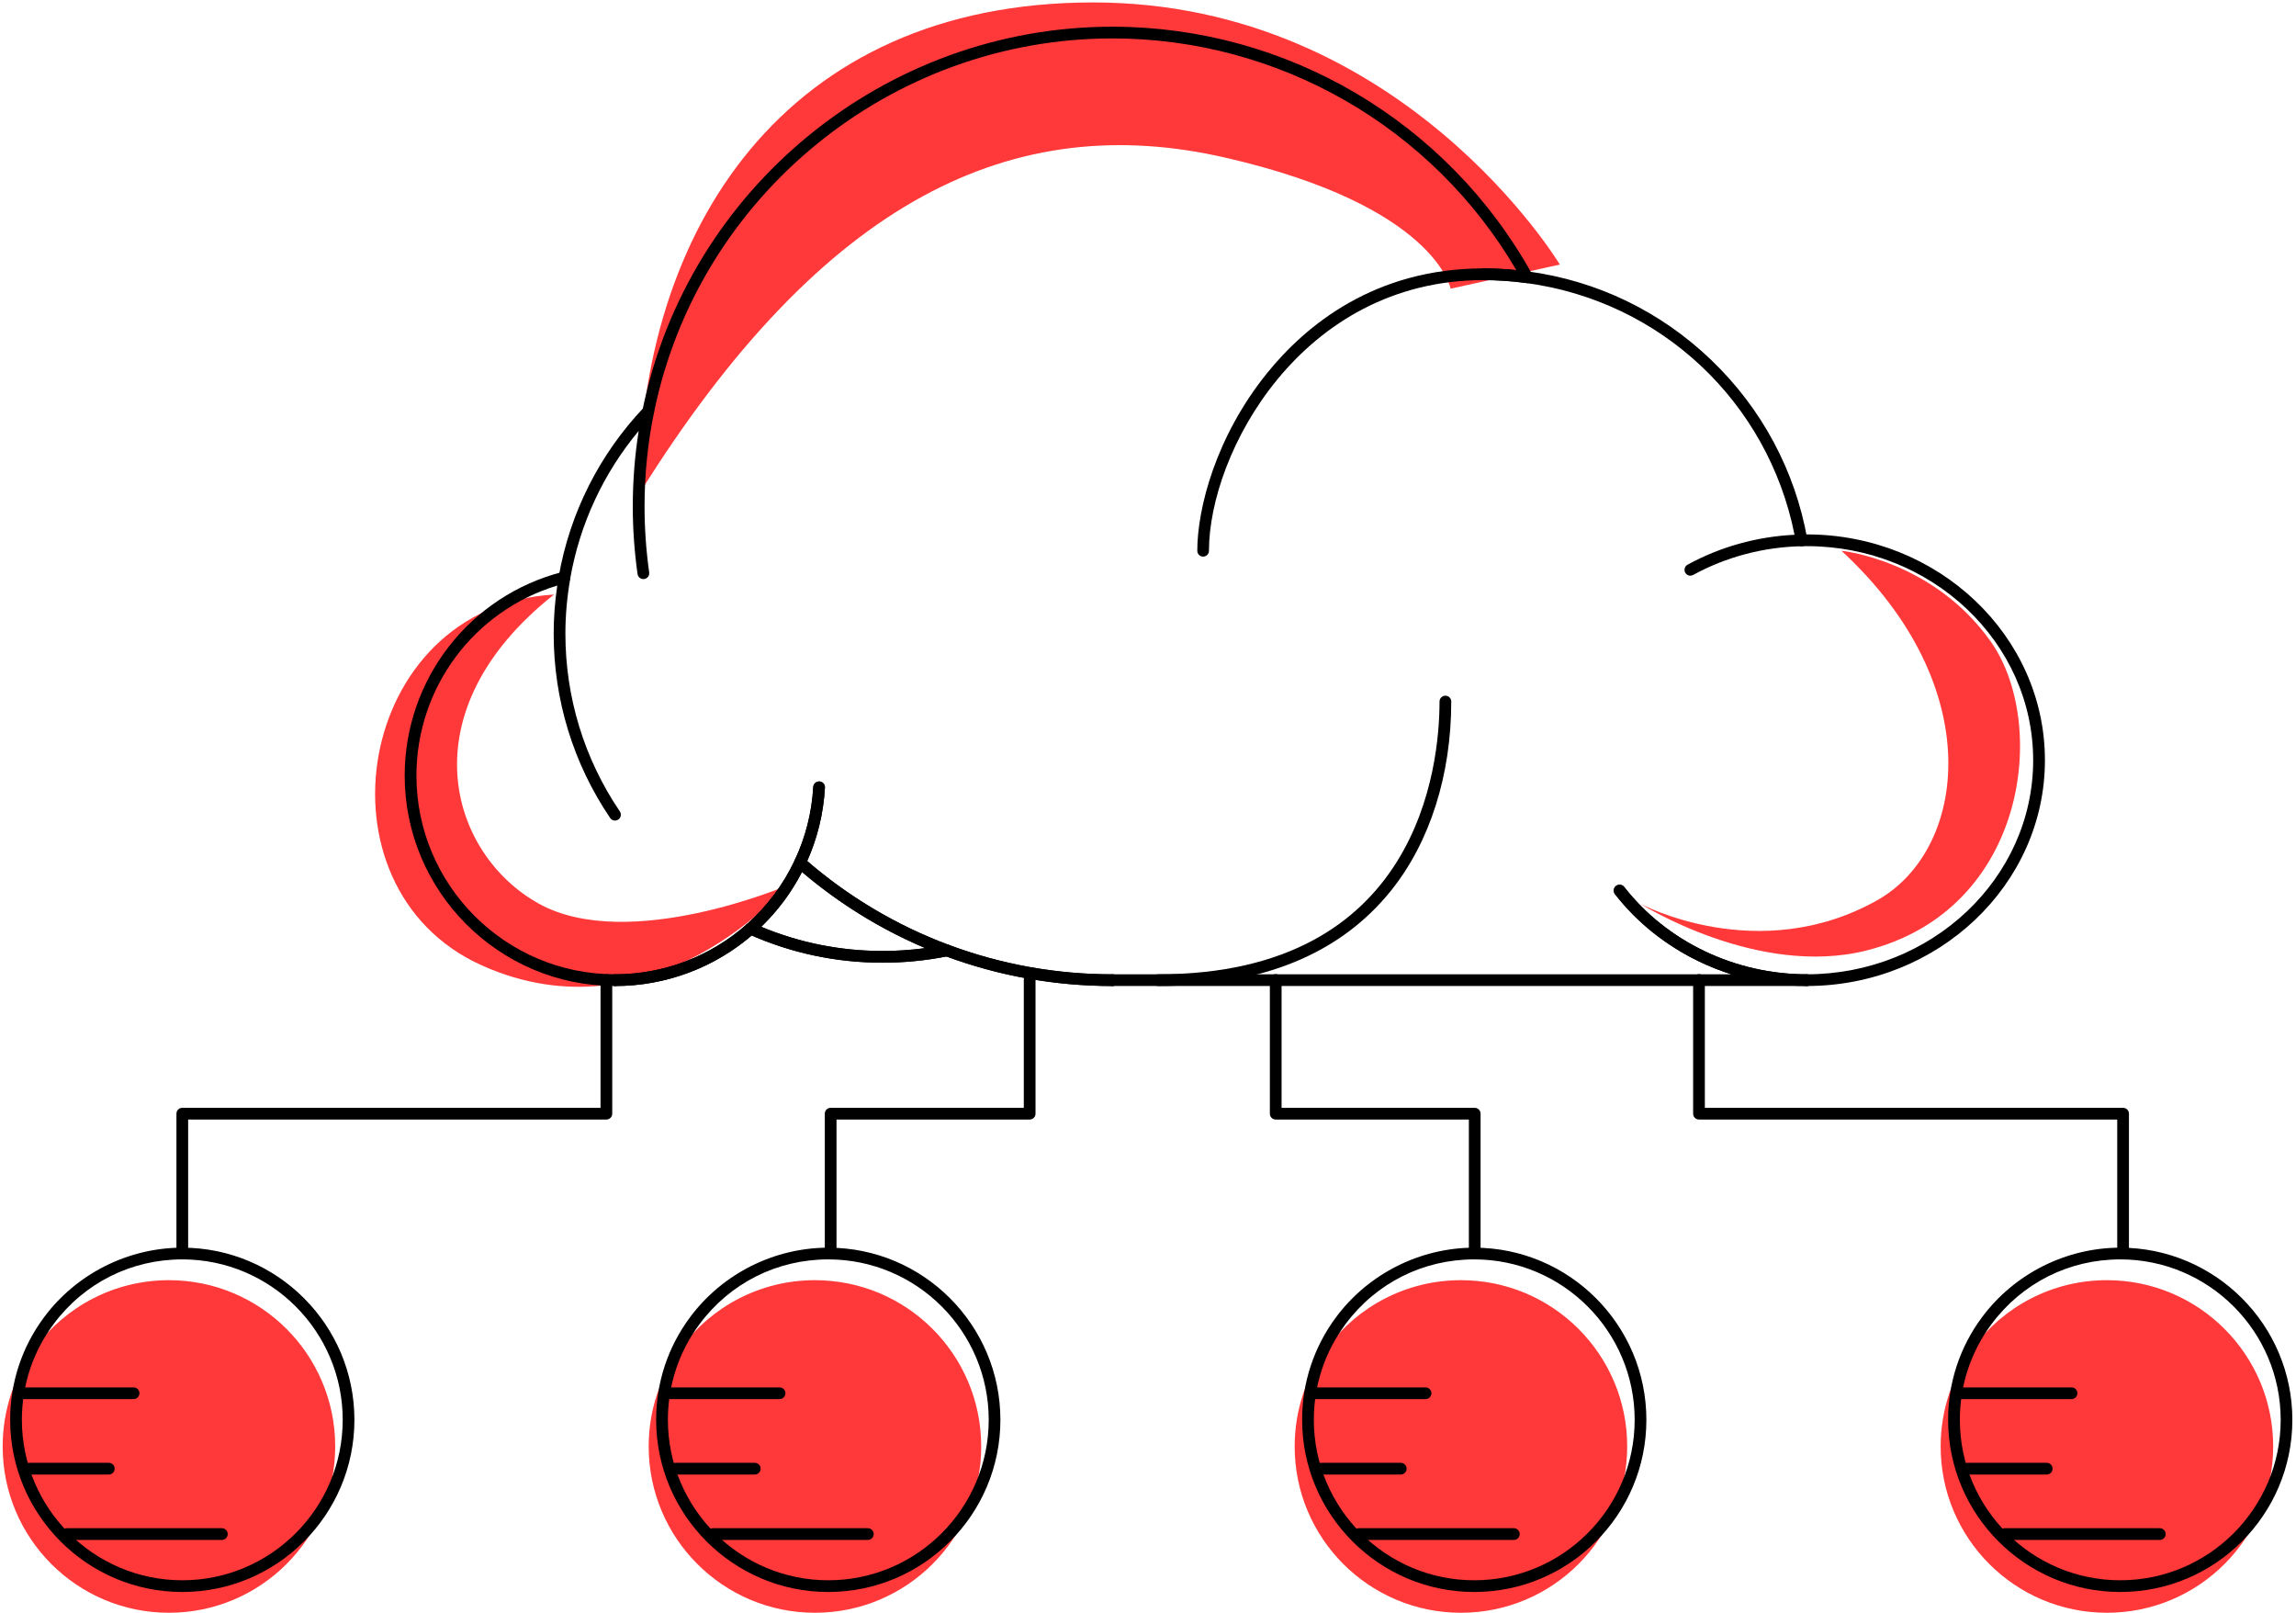
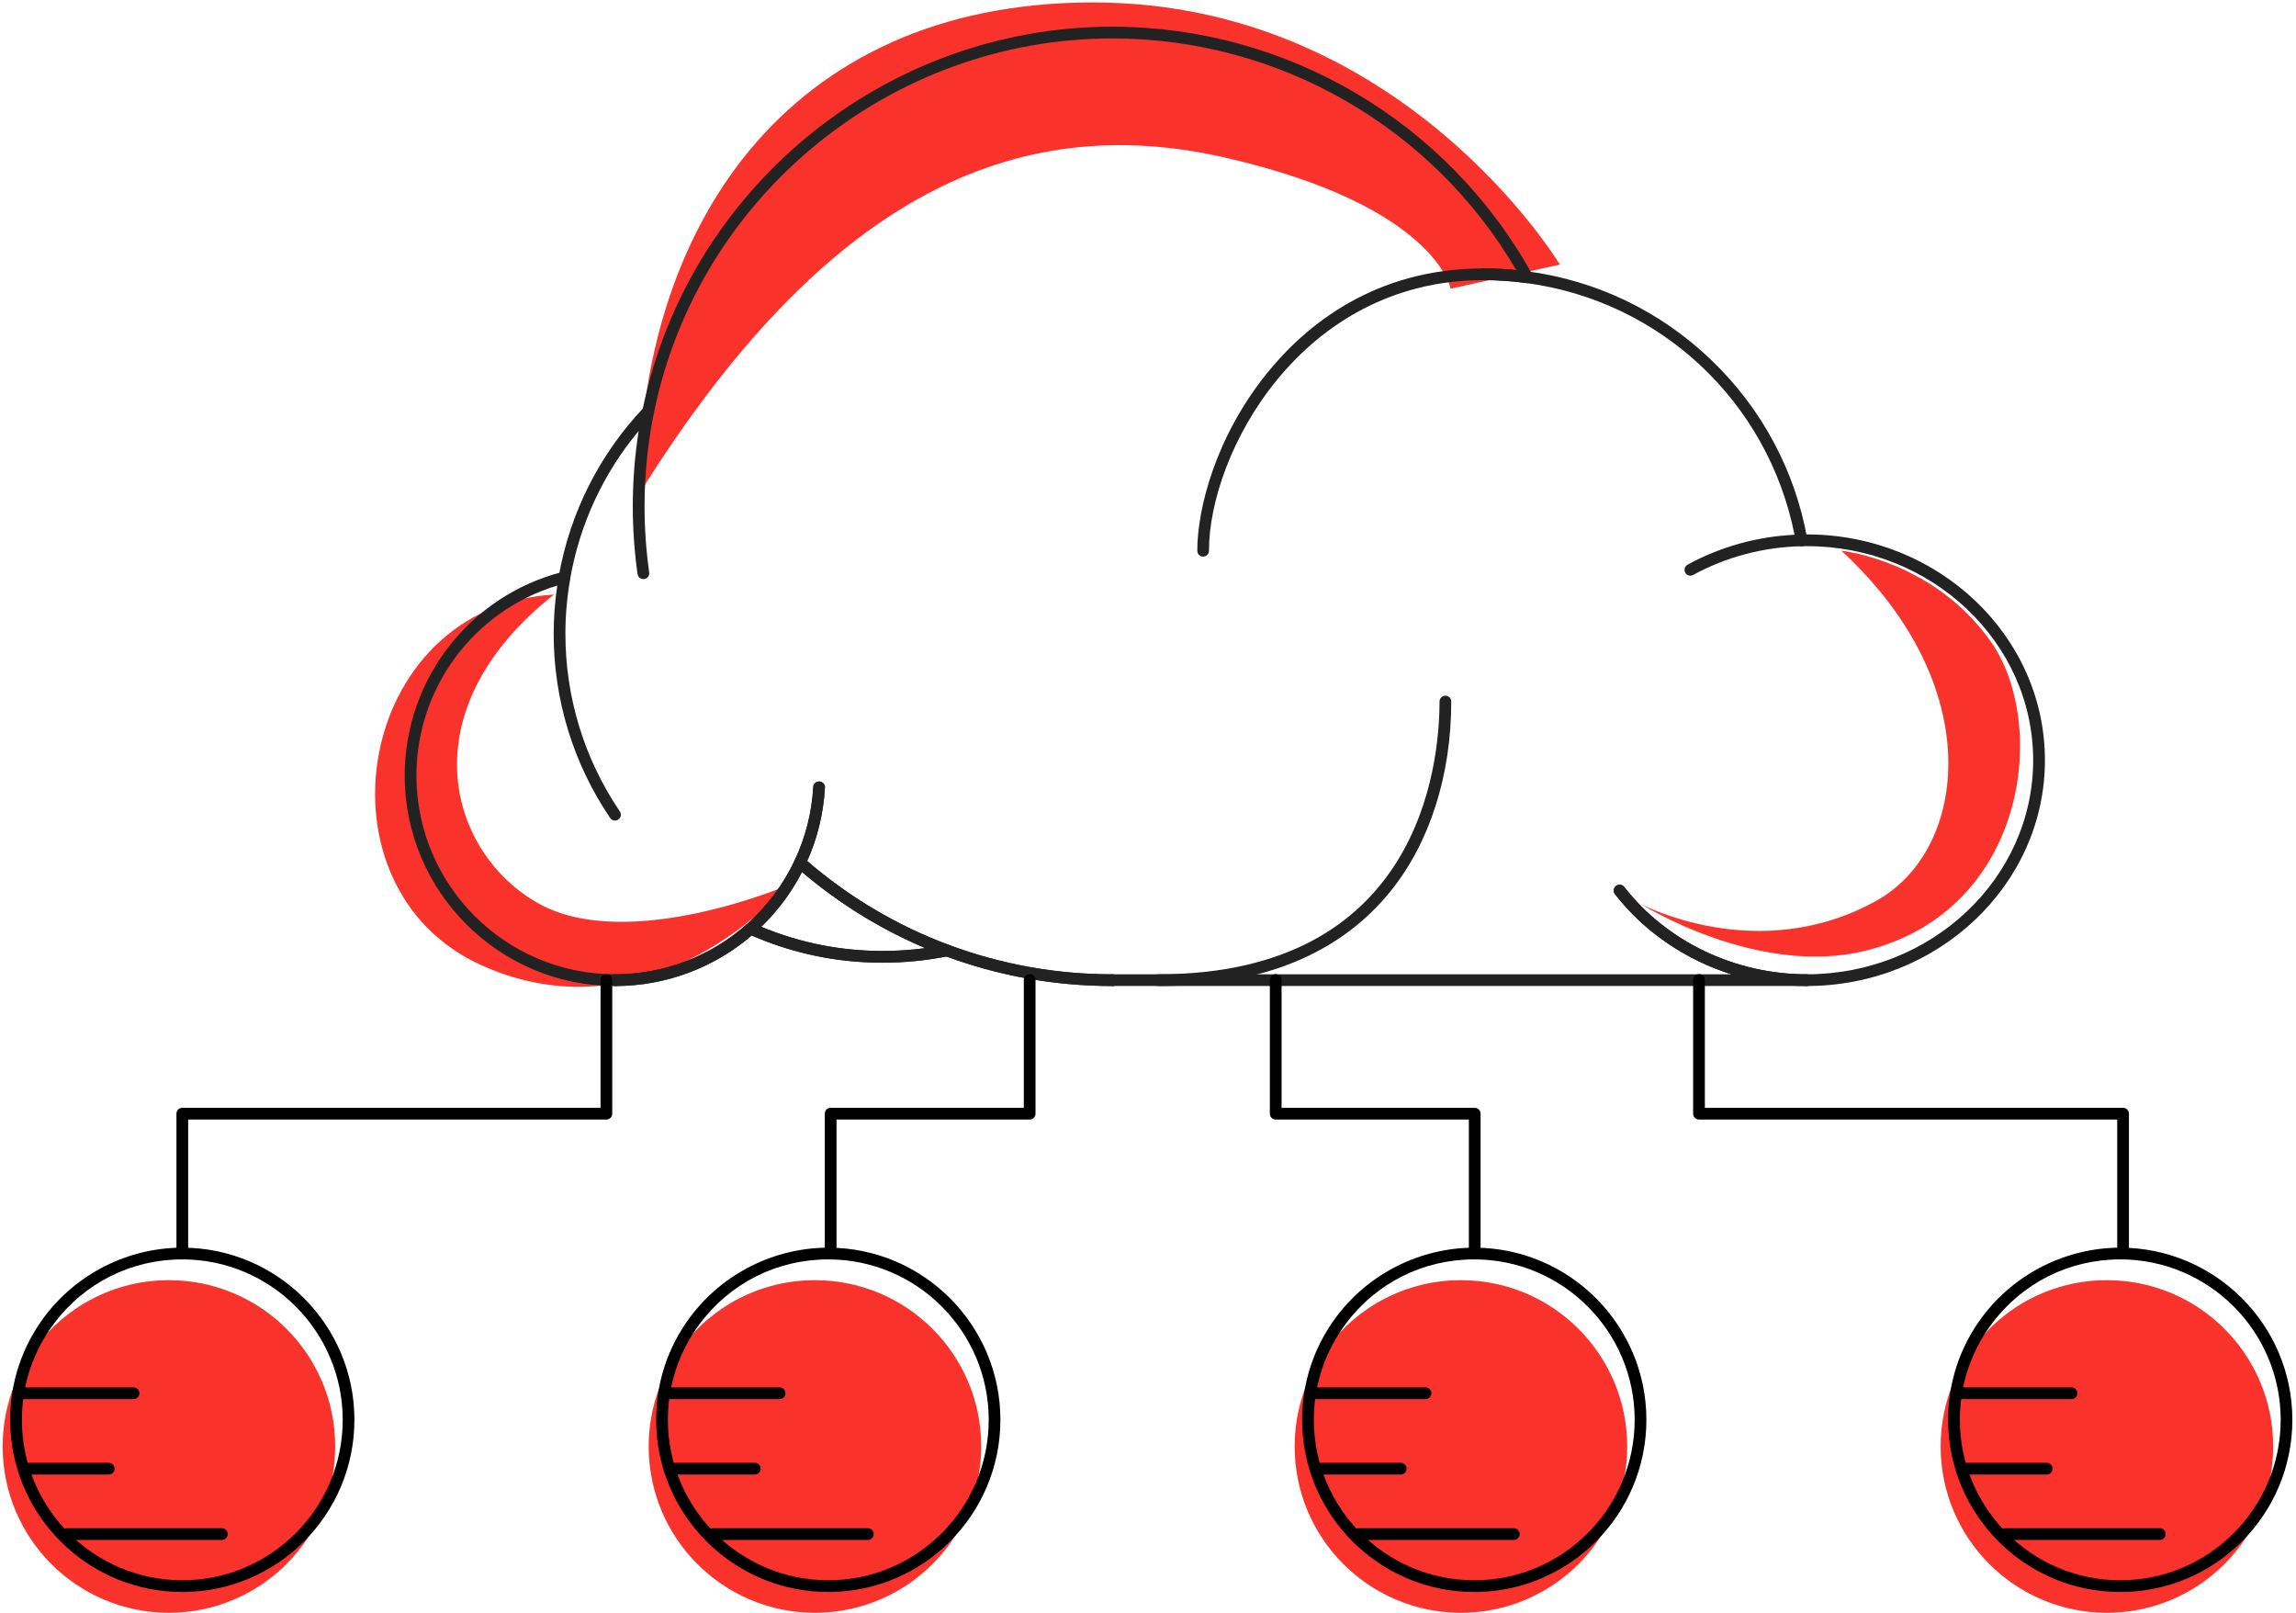
<svg xmlns="http://www.w3.org/2000/svg" fill="none" height="236" viewBox="0 0 336 236" width="336">
-   <path d="m81.08 86.986c-21.697 17.159-15.307 38.016-2.189 45.252 13.118 7.236 36.352-2.687 36.352-2.687s-19.53 23.041-44.76 11.689c-25.23-11.351-18.502-52.568 10.597-54.248z" fill="#ff3939" />
-   <path d="m93.489 72.347c27.122-43.56 55.043-56.346 85.829-49.282 30.785 7.065 32.968 19.177 32.968 19.177l15.982-3.532s-23.046-38.353-68.293-38.353c-45.246 0-66.48 33.46-66.48 71.991z" fill="#ff3939" />
-   <path d="m269.479 80.584c21.531 19.862 18.416 43.749 5.212 51.151-17.421 9.768-34.62.503-34.62.503s17.13 10.865 33.106 6.824c23.549-5.955 26.595-33.231 18.165-45.177-8.431-11.946-21.869-13.301-21.869-13.301z" fill="#ff3939" />
-   <g fill="#000">
+   <style>
+         :root { fill:#222 }
+         .accent { fill: #f9322c; }
+ 
+         @media (prefers-color-scheme: dark) {
+         :root {  fill: #f9322c; }
+         .accent { fill:#dee2e6; }
+         }
+     </style>
+   <path d="m81.08 86.986c-21.697 17.159-15.307 38.016-2.189 45.252 13.118 7.236 36.352-2.687 36.352-2.687s-19.53 23.041-44.76 11.689c-25.23-11.351-18.502-52.568 10.597-54.248z" class="accent" />
+   <path d="m93.489 72.347c27.122-43.56 55.043-56.346 85.829-49.282 30.785 7.065 32.968 19.177 32.968 19.177l15.982-3.532s-23.046-38.353-68.293-38.353c-45.246 0-66.48 33.46-66.48 71.991z" class="accent" />
+   <path d="m269.479 80.584c21.531 19.862 18.416 43.749 5.212 51.151-17.421 9.768-34.62.503-34.62.503s17.13 10.865 33.106 6.824c23.549-5.955 26.595-33.231 18.165-45.177-8.431-11.946-21.869-13.301-21.869-13.301z" class="accent" />
+   <g>
    <path d="m90.002 144.269c-16.97 0-30.78-13.809-30.78-30.78 0-14.095 9.528-26.361 23.177-29.83.286-.069.583 0 .794.2.211.2.309.491.263.777-.474 2.704-.715 5.419-.715 8.076 0 9.329 2.755 18.32 7.968 26.012.263.394.166.926-.229 1.189s-.926.166-1.189-.229c-5.407-7.979-8.265-17.307-8.265-26.973 0-2.321.177-4.681.526-7.036-12.203 3.692-20.611 14.947-20.611 27.813 0 16.028 13.038 29.065 29.065 29.065.474 0 .857.383.857.858 0 .474-.383.857-.857.857z" />
    <path d="m264.397 144.269c-.474 0-.857-.383-.857-.857 0-.475.383-.858.857-.858 18.273 0 33.14-14.049 33.14-31.322 0-17.273-14.867-31.323-33.14-31.323-.149 0-.291 0-.434.011h-.292c-.446.023-.863-.36-.874-.835-.012-.474.365-.863.84-.875h.274c.166-.011.326-.017.492-.017 19.222 0 34.855 14.821 34.855 33.038 0 18.216-15.639 33.037-34.855 33.037z" />
    <path d="m247.376 84.236c-.303 0-.595-.16-.755-.446-.229-.417-.074-.937.337-1.166 4.756-2.607 10.152-4.115 15.656-4.378-3.881-19.434-19.542-34.181-39.256-36.833-.469-.063-.8-.497-.738-.966.063-.469.492-.8.966-.737 10.152 1.366 19.44 5.859 26.859 12.981 7.396 7.105 12.255 16.176 14.044 26.224.045.246-.023.503-.183.692-.16.194-.395.309-.646.314-5.579.114-11.072 1.566-15.879 4.201-.131.069-.274.103-.411.103z" />
    <path d="m82.612 85.351c-.051 0-.097 0-.149-.011-.469-.08-.777-.526-.697-.995 1.635-9.3 5.944-17.856 12.472-24.738.263-.28.68-.349 1.017-.171s.52.554.446.932c-.914 4.487-1.377 9.105-1.377 13.724 0 3.207.229 6.459.68 9.66.069.469-.263.903-.732.972-.469.063-.903-.263-.972-.732-.463-3.281-.697-6.607-.697-9.9 0-3.704.291-7.408.863-11.043-5.173 6.213-8.619 13.621-10.02 21.6-.074.417-.434.709-.846.709z" />
    <path d="m94.861 61.053c-.057 0-.114 0-.172-.017-.463-.097-.766-.549-.669-1.012 6.613-32.517 35.535-56.118 68.766-56.118 25.522 0 49.059 13.884 61.44 36.238.154.286.143.629-.04.897-.183.269-.498.412-.823.366-2.121-.286-4.224-.429-6.248-.429-.474 0-.857-.383-.857-.857s.383-.857.857-.857c1.555 0 3.161.08 4.779.246-12.278-20.948-34.77-33.889-59.102-33.889-32.42 0-60.633 23.023-67.086 54.74-.08.406-.44.686-.84.686z" />
    <path d="m223.478 41.425c-.04 0-.074 0-.114-.006-2.121-.286-4.224-.429-6.248-.429-.474 0-.857-.383-.857-.857 0-.474.383-.857.857-.857 2.098 0 4.281.149 6.476.446.469.063.8.497.738.966-.058.429-.429.743-.846.743z" />
    <path d="m264.397 144.269h-101.604c-.474 0-.857-.383-.857-.857 0-.475.383-.858.857-.858h90.573c-6.728-2.137-12.724-6.201-17.028-11.723-.291-.371-.223-.914.149-1.206.371-.291.914-.223 1.206.149 6.23 8.002 16.216 12.78 26.704 12.78.474 0 .857.383.857.858 0 .474-.383.857-.857.857z" />
    <path d="m162.787 144.269c-8.345 0-16.518-1.452-24.286-4.321-3.064.6-6.202.909-9.334.909-6.648 0-13.089-1.338-19.165-3.978-5.573 4.772-12.655 7.39-20 7.39-.474 0-.857-.383-.857-.857 0-.475.383-.858.857-.858 7.111 0 13.958-2.6 19.28-7.322.251-.222.611-.28.92-.142 6.001 2.692 12.38 4.052 18.965 4.052 3.098 0 6.207-.309 9.237-.92.154-.029.32-.017.468.04 7.648 2.852 15.696 4.298 23.915 4.298.475 0 .858.383.858.857 0 .475-.383.858-.858.858z" />
    <path d="m90.002 144.269c-.474 0-.857-.383-.857-.857 0-.475.383-.858.857-.858 7.111 0 13.958-2.6 19.28-7.322.354-.314.897-.28 1.211.075.315.354.28.897-.074 1.211-5.636 5.002-12.889 7.757-20.417 7.757z" />
    <path d="m264.397 144.269c-11.014 0-21.508-5.024-28.059-13.438-.291-.371-.223-.914.149-1.206.371-.291.914-.223 1.206.149 6.23 8.002 16.216 12.78 26.704 12.78.474 0 .857.383.857.858 0 .474-.383.857-.857.857z" />
    <path d="m129.167 140.857c-6.831 0-13.449-1.412-19.668-4.201-.263-.12-.452-.366-.497-.652-.046-.286.062-.577.28-.772 2.978-2.64 5.344-5.801 7.03-9.385.114-.246.337-.417.6-.474.263-.052.537.017.738.194 6.287 5.516 13.426 9.785 21.222 12.695.36.131.583.491.555.869-.029.377-.309.697-.686.771-3.138.635-6.362.955-9.574.955zm-17.771-5.253c5.648 2.349 11.621 3.538 17.771 3.538 2.086 0 4.172-.143 6.242-.417-6.539-2.772-12.598-6.511-18.045-11.14-1.544 2.989-3.544 5.681-5.968 8.025z" />
    <path d="m109.848 136.73c-.235 0-.475-.097-.641-.286-.314-.354-.28-.897.075-1.212 2.978-2.64 5.344-5.801 7.03-9.385.2-.429.709-.612 1.143-.411.429.2.612.714.412 1.143-1.783 3.795-4.293 7.139-7.442 9.939-.166.143-.366.218-.572.218z" />
    <path d="m162.787 144.269c-8.43 0-16.678-1.48-24.515-4.406-.445-.166-.668-.658-.503-1.104.166-.445.663-.668 1.104-.503 7.647 2.853 15.695 4.299 23.914 4.299.475 0 .858.383.858.857s-.383.857-.858.857z" />
    <path d="m138.575 139.919c-.097 0-.2-.017-.297-.051-7.991-2.978-15.313-7.356-21.755-13.009-.285-.252-.371-.663-.211-1.012 1.583-3.367 2.492-6.968 2.704-10.7.028-.474.434-.817.903-.806.474.029.834.429.806.903-.212 3.733-1.081 7.345-2.595 10.74 6.167 5.316 13.14 9.443 20.742 12.278.446.166.669.657.503 1.103-.125.343-.457.56-.806.56z" />
    <path d="m117.084 127.065c-.12 0-.246-.029-.366-.08-.429-.2-.612-.715-.412-1.143 1.584-3.367 2.492-6.968 2.704-10.7.029-.475.434-.818.903-.806.474.028.835.428.806.903-.223 3.949-1.183 7.762-2.864 11.334-.148.309-.451.492-.777.492z" />
    <path d="m169.498 144.269c-.475 0-.858-.383-.858-.857s.383-.857.858-.857c38.198 0 41.165-30.546 41.165-39.908 0-.474.383-.857.857-.857.475 0 .858.383.858.857 0 10.757-3.127 20.577-8.808 27.659-7.437 9.265-18.897 13.963-34.072 13.963z" />
    <path d="m176.071 81.441c-.475 0-.858-.383-.858-.857 0-6.162 2.681-16.673 10.226-26.007 5.647-6.979 15.724-15.307 31.671-15.307.475 0 .858.383.858.857s-.383.857-.858.857c-26.755 0-40.188 25.39-40.188 39.599 0 .474-.383.857-.857.857z" />
  </g>
-   <path d="m49.054 211.641c0 13.438-10.894 24.332-24.332 24.332-13.438 0-24.332-10.894-24.332-24.332 0-5.441 1.783-10.465 4.801-14.518 4.435-5.956 11.535-9.814 19.531-9.814 13.438 0 24.332 10.894 24.332 24.332z" fill="#ff3939" />
+   <path d="m49.054 211.641c0 13.438-10.894 24.332-24.332 24.332-13.438 0-24.332-10.894-24.332-24.332 0-5.441 1.783-10.465 4.801-14.518 4.435-5.956 11.535-9.814 19.531-9.814 13.438 0 24.332 10.894 24.332 24.332z" class="accent" />
  <path d="m26.677 232.933c-13.889 0-25.19-11.3-25.19-25.19 0-5.464 1.72-10.66 4.973-15.027 4.738-6.361 12.295-10.162 20.217-10.162 13.889 0 25.189 11.3 25.189 25.189 0 13.89-11.3 25.19-25.189 25.19zm0-48.665c-7.494 0-14.364 3.453-18.839 9.472-3.029 4.069-4.636 8.91-4.636 14.003 0 12.947 10.529 23.475 23.475 23.475s23.475-10.528 23.475-23.475c0-12.946-10.528-23.475-23.475-23.475z" fill="#000" />
  <path d="m19.549 204.708h-16.307c-.474 0-.857-.383-.857-.857s.383-.857.857-.857h16.307c.474 0 .857.383.857.857s-.383.857-.857.857z" fill="#000" />
  <path d="m15.92 215.746h-11.62c-.474 0-.857-.383-.857-.858 0-.474.383-.857.857-.857h11.62c.474 0 .857.383.857.857 0 .475-.383.858-.857.858z" fill="#000" />
  <path d="m32.467 225.314h-22.686c-.474 0-.857-.383-.857-.858 0-.474.383-.857.857-.857h22.686c.474 0 .857.383.857.857 0 .475-.383.858-.857.858z" fill="#000" />
-   <path d="m143.594 211.641c0 13.438-10.895 24.332-24.333 24.332-13.437 0-24.332-10.894-24.332-24.332 0-5.441 1.783-10.465 4.801-14.518 4.436-5.956 11.534-9.814 19.53-9.814 13.438 0 24.333 10.894 24.333 24.332z" fill="#ff3939" />
+   <path d="m143.594 211.641c0 13.438-10.895 24.332-24.333 24.332-13.437 0-24.332-10.894-24.332-24.332 0-5.441 1.783-10.465 4.801-14.518 4.436-5.956 11.534-9.814 19.53-9.814 13.438 0 24.333 10.894 24.333 24.332z" class="accent" />
  <path d="m121.211 232.933c-13.89 0-25.19-11.3-25.19-25.19 0-5.464 1.72-10.66 4.973-15.027 4.738-6.361 12.294-10.162 20.217-10.162 13.889 0 25.189 11.3 25.189 25.189 0 13.89-11.3 25.19-25.189 25.19zm0-48.665c-7.494 0-14.359 3.453-18.84 9.472-3.029 4.069-4.63 8.91-4.63 14.003 0 12.947 10.528 23.475 23.474 23.475 12.947 0 23.475-10.528 23.475-23.475 0-12.946-10.528-23.475-23.475-23.475z" fill="#000" />
  <path d="m114.083 204.708h-16.307c-.474 0-.857-.383-.857-.857s.383-.857.857-.857h16.307c.474 0 .857.383.857.857s-.383.857-.857.857z" fill="#000" />
  <path d="m110.453 215.746h-11.626c-.474 0-.857-.383-.857-.858 0-.474.383-.857.857-.857h11.626c.475 0 .858.383.858.857 0 .475-.383.858-.858.858z" fill="#000" />
  <path d="m127.001 225.314h-22.686c-.475 0-.858-.383-.858-.858 0-.474.383-.857.858-.857h22.686c.474 0 .857.383.857.857 0 .475-.383.858-.857.858z" fill="#000" />
-   <path d="m238.127 211.641c0 13.438-10.894 24.332-24.332 24.332s-24.332-10.894-24.332-24.332c0-5.441 1.783-10.465 4.801-14.518 4.436-5.956 11.535-9.814 19.531-9.814 13.438 0 24.332 10.894 24.332 24.332z" fill="#ff3939" />
+   <path d="m238.127 211.641c0 13.438-10.894 24.332-24.332 24.332s-24.332-10.894-24.332-24.332c0-5.441 1.783-10.465 4.801-14.518 4.436-5.956 11.535-9.814 19.531-9.814 13.438 0 24.332 10.894 24.332 24.332z" class="accent" />
  <path d="m215.744 232.933c-13.889 0-25.189-11.3-25.189-25.19 0-5.464 1.72-10.66 4.972-15.027 4.739-6.361 12.295-10.162 20.217-10.162 13.89 0 25.19 11.3 25.19 25.189 0 13.89-11.3 25.19-25.19 25.19zm0-48.665c-7.493 0-14.364 3.453-18.839 9.472-3.029 4.069-4.636 8.91-4.636 14.003 0 12.947 10.529 23.475 23.475 23.475 12.947 0 23.475-10.528 23.475-23.475 0-12.946-10.528-23.475-23.475-23.475z" fill="#000" />
  <path d="m208.616 204.708h-16.307c-.474 0-.857-.383-.857-.857s.383-.857.857-.857h16.307c.475 0 .858.383.858.857s-.383.857-.858.857z" fill="#000" />
  <path d="m204.987 215.746h-11.62c-.475 0-.857-.383-.857-.858 0-.474.382-.857.857-.857h11.62c.475 0 .857.383.857.857 0 .475-.382.858-.857.858z" fill="#000" />
  <path d="m221.534 225.314h-22.686c-.474 0-.857-.383-.857-.858 0-.474.383-.857.857-.857h22.686c.475 0 .858.383.858.857 0 .475-.383.858-.858.858z" fill="#000" />
-   <path d="m332.661 211.641c0 13.438-10.894 24.332-24.332 24.332s-24.332-10.894-24.332-24.332c0-5.441 1.783-10.465 4.801-14.518 4.435-5.956 11.534-9.814 19.531-9.814 13.438 0 24.332 10.894 24.332 24.332z" fill="#ff3939" />
+   <path d="m332.661 211.641c0 13.438-10.894 24.332-24.332 24.332s-24.332-10.894-24.332-24.332c0-5.441 1.783-10.465 4.801-14.518 4.435-5.956 11.534-9.814 19.531-9.814 13.438 0 24.332 10.894 24.332 24.332z" class="accent" />
  <path d="m310.278 232.933c-13.889 0-25.19-11.3-25.19-25.19 0-5.464 1.721-10.66 4.973-15.027 4.739-6.361 12.295-10.162 20.217-10.162 13.889 0 25.189 11.3 25.189 25.189 0 13.89-11.3 25.19-25.189 25.19zm0-48.665c-7.493 0-14.358 3.453-18.839 9.472-3.03 4.069-4.63 8.91-4.63 14.003 0 12.947 10.528 23.475 23.475 23.475 12.946 0 23.474-10.528 23.474-23.475 0-12.946-10.528-23.475-23.474-23.475z" fill="#000" />
  <path d="m303.15 204.708h-16.307c-.474 0-.857-.383-.857-.857s.383-.857.857-.857h16.307c.475 0 .858.383.858.857s-.383.857-.858.857z" fill="#000" />
  <path d="m299.521 215.746h-11.626c-.475 0-.858-.383-.858-.858 0-.474.383-.857.858-.857h11.626c.474 0 .857.383.857.857 0 .475-.383.858-.857.858z" fill="#000" />
  <path d="m316.068 225.314h-22.686c-.474 0-.857-.383-.857-.858 0-.474.383-.857.857-.857h22.686c.474 0 .857.383.857.857 0 .475-.383.858-.857.858z" fill="#000" />
  <path d="m26.677 184.269c-.474 0-.857-.383-.857-.858v-20.462c0-.475.383-.858.857-.858h61.205v-18.702c0-.474.383-.857.857-.857.474 0 .857.383.857.857v19.56c0 .474-.383.857-.857.857h-61.205v19.605c0 .475-.383.858-.857.858z" fill="#000" />
  <path d="m121.559 184.269c-.474 0-.857-.383-.857-.858v-20.462c0-.475.383-.858.857-.858h28.265v-18.702c0-.474.383-.857.857-.857.475 0 .858.383.858.857v19.56c0 .474-.383.857-.858.857h-28.264v19.605c0 .475-.383.858-.858.858z" fill="#000" />
  <path d="m310.695 184.269c-.474 0-.857-.383-.857-.858v-19.605h-61.205c-.474 0-.857-.383-.857-.857v-19.56c0-.474.383-.857.857-.857s.857.383.857.857v18.702h61.205c.475 0 .858.383.858.858v20.462c0 .475-.383.858-.858.858z" fill="#000" />
  <path d="m215.813 184.269c-.475 0-.857-.383-.857-.858v-19.605h-28.265c-.475 0-.858-.383-.858-.857v-19.56c0-.474.383-.857.858-.857.474 0 .857.383.857.857v18.702h28.265c.474 0 .857.383.857.858v20.462c0 .475-.383.858-.857.858z" fill="#000" />
</svg>
